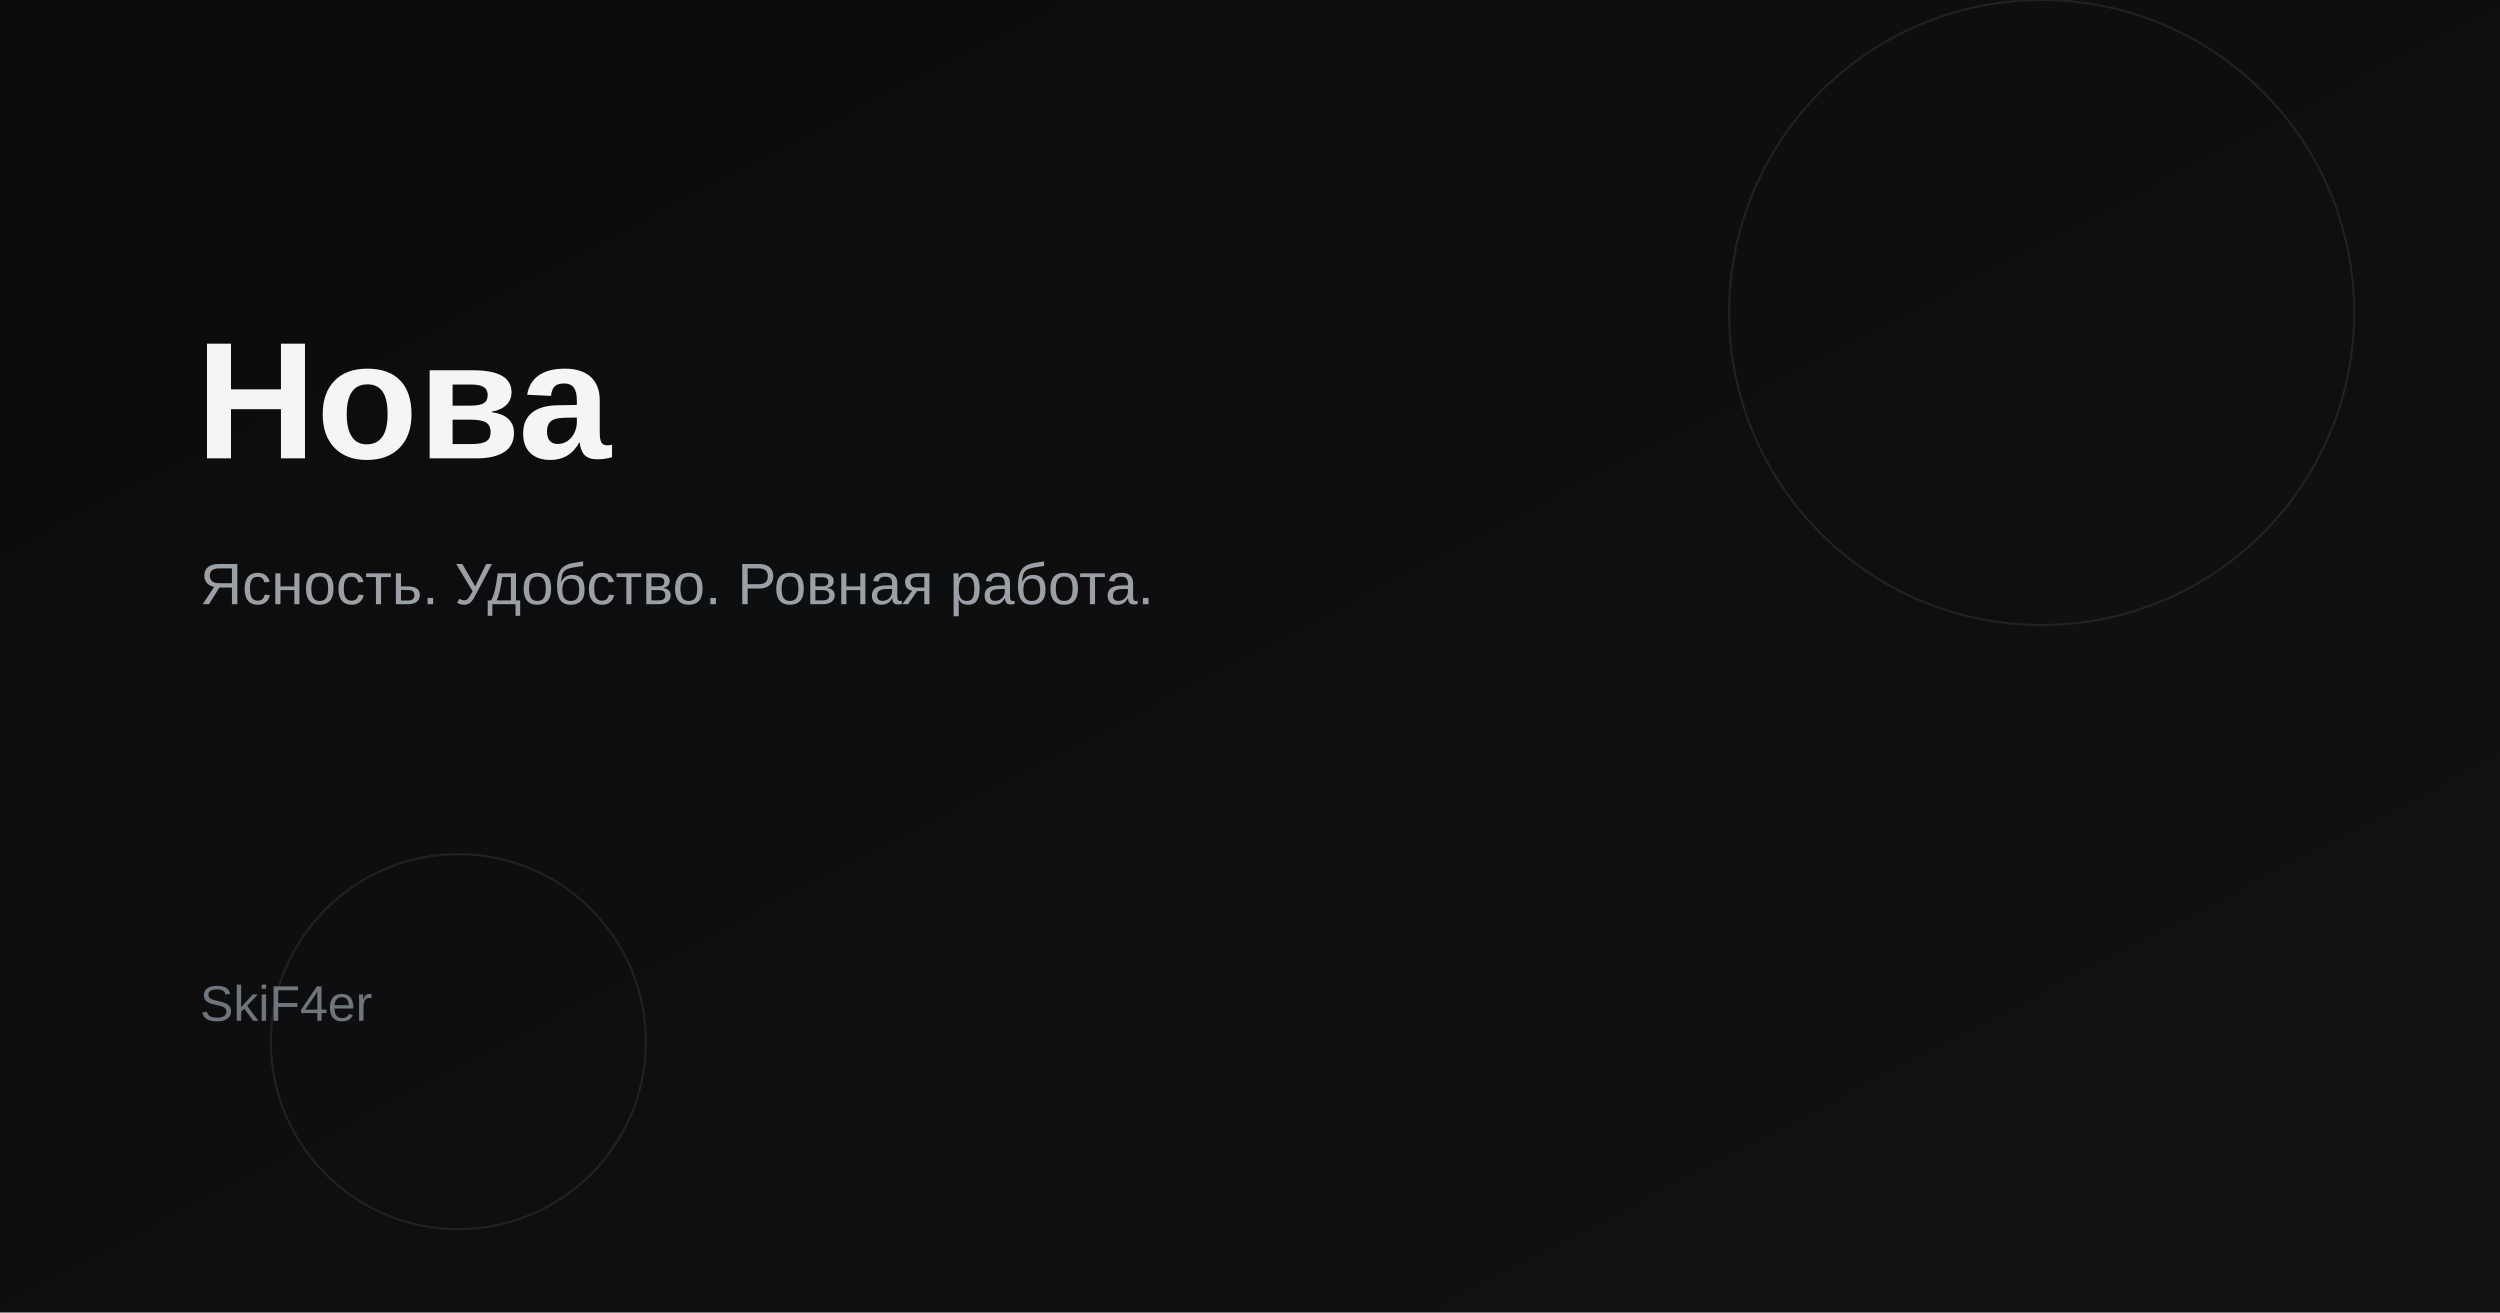
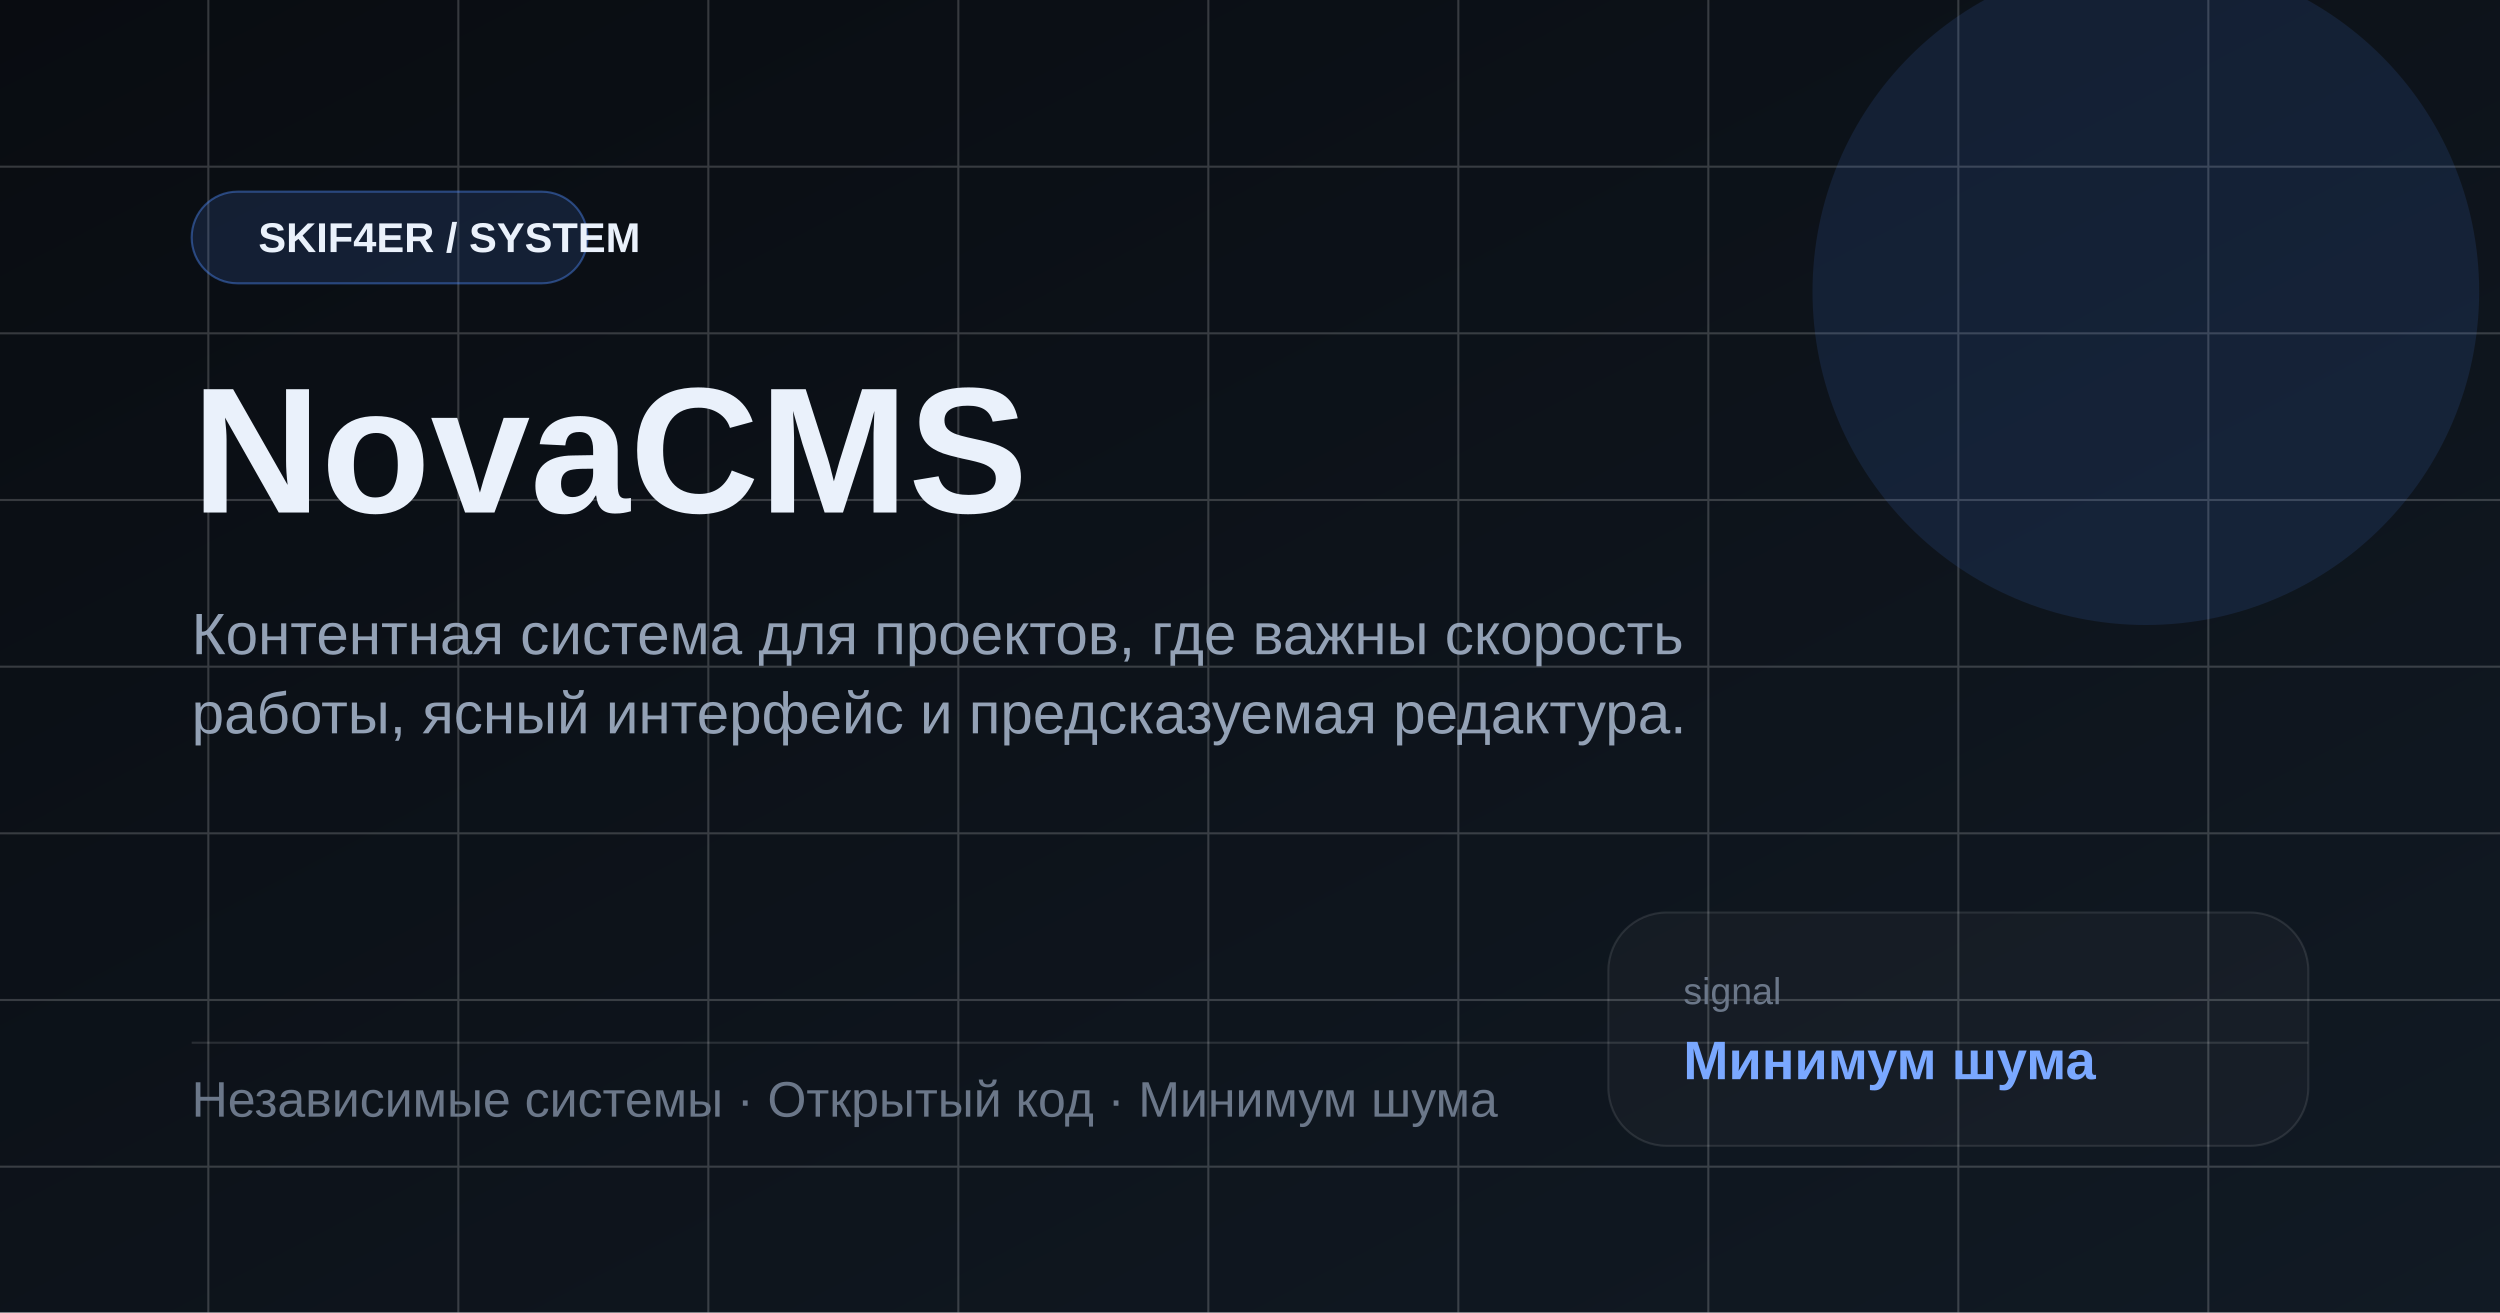
- <svg xmlns="http://www.w3.org/2000/svg" width="1200" height="630" viewBox="0 0 1200 630" role="img" aria-label="Нова — Ясность. Удобство. Ровная работа.">
+ <svg xmlns="http://www.w3.org/2000/svg" width="1200" height="630" viewBox="0 0 1200 630" role="img" aria-label="NovaCMS — Контентная система для проектов, где важны скорость работы, ясный интерфейс и предсказуемая редактура.">
  <defs>
-     <linearGradient id="g" x1="0" y1="0" x2="1" y2="1">
-       <stop offset="0%" stop-color="#0b0b0c" />
-       <stop offset="100%" stop-color="#111214" />
+     <linearGradient id="bg" x1="0" y1="0" x2="1" y2="1">
+       <stop offset="0%" stop-color="#090C11" />
+       <stop offset="100%" stop-color="#111A24" />
    </linearGradient>
  </defs>
-   <rect width="1200" height="630" fill="url(#g)" />
-   <circle cx="980" cy="150" r="150" fill="none" stroke="rgba(255,255,255,0.08)" />
-   <circle cx="220" cy="500" r="90" fill="none" stroke="rgba(255,255,255,0.08)" />
-   <text x="94" y="220" fill="#f5f5f5" font-family="Arial, Helvetica, sans-serif" font-size="80" font-weight="700">Нова</text>
-   <text x="96" y="290" fill="#9aa0a6" font-family="Arial, Helvetica, sans-serif" font-size="28">Ясность. Удобство. Ровная работа.</text>
-   <text x="96" y="490" fill="#6f757d" font-family="Arial, Helvetica, sans-serif" font-size="24">SkiF4er</text>
+   <rect width="1200" height="630" fill="url(#bg)" />
+   <g opacity="0.18">
+     <path d="M0 80H1200" stroke="white" stroke-width="1" />
+     <path d="M0 160H1200" stroke="white" stroke-width="1" />
+     <path d="M0 240H1200" stroke="white" stroke-width="1" />
+     <path d="M0 320H1200" stroke="white" stroke-width="1" />
+     <path d="M0 400H1200" stroke="white" stroke-width="1" />
+     <path d="M0 480H1200" stroke="white" stroke-width="1" />
+     <path d="M0 560H1200" stroke="white" stroke-width="1" />
+     <path d="M100 0V630" stroke="white" stroke-width="1" />
+     <path d="M220 0V630" stroke="white" stroke-width="1" />
+     <path d="M340 0V630" stroke="white" stroke-width="1" />
+     <path d="M460 0V630" stroke="white" stroke-width="1" />
+     <path d="M580 0V630" stroke="white" stroke-width="1" />
+     <path d="M700 0V630" stroke="white" stroke-width="1" />
+     <path d="M820 0V630" stroke="white" stroke-width="1" />
+     <path d="M940 0V630" stroke="white" stroke-width="1" />
+     <path d="M1060 0V630" stroke="white" stroke-width="1" />
+   </g>
+   <circle cx="1030" cy="140" r="160" fill="#4F8CFF" fill-opacity="0.12" />
+   <rect x="92" y="92" width="190" height="44" rx="22" fill="#4F8CFF" fill-opacity="0.14" stroke="#4F8CFF" stroke-opacity="0.42" />
+   <text x="124" y="121" fill="#EAF1FB" font-family="Arial, Helvetica, sans-serif" font-size="20" font-weight="700">SKIF4ER / SYSTEM</text>
+   <text x="92" y="246" fill="#EAF1FB" font-family="Arial, Helvetica, sans-serif" font-size="86" font-weight="700">NovaCMS</text>
+   <text x="92" y="314" fill="#93A1B5" font-family="Arial, Helvetica, sans-serif" font-size="28">Контентная система для проектов, где важны скорость</text>
+   <text x="92" y="352" fill="#93A1B5" font-family="Arial, Helvetica, sans-serif" font-size="28">работы, ясный интерфейс и предсказуемая редактура.</text>
+   <text x="92" y="536" fill="#6B7789" font-family="Arial, Helvetica, sans-serif" font-size="24">Независимые системы · Открытый код · Минимум шума</text>
+   <rect x="92" y="500" width="1016" height="1" fill="white" fill-opacity="0.12" />
+   <rect x="772" y="438" width="336" height="112" rx="28" fill="white" fill-opacity="0.03" stroke="white" stroke-opacity="0.1" />
+   <text x="808" y="482" fill="#6B7789" font-family="Arial, Helvetica, sans-serif" font-size="18">signal</text>
+   <text x="808" y="518" fill="#7AA8FF" font-family="Arial, Helvetica, sans-serif" font-size="26" font-weight="700">Минимум шума</text>
</svg>
